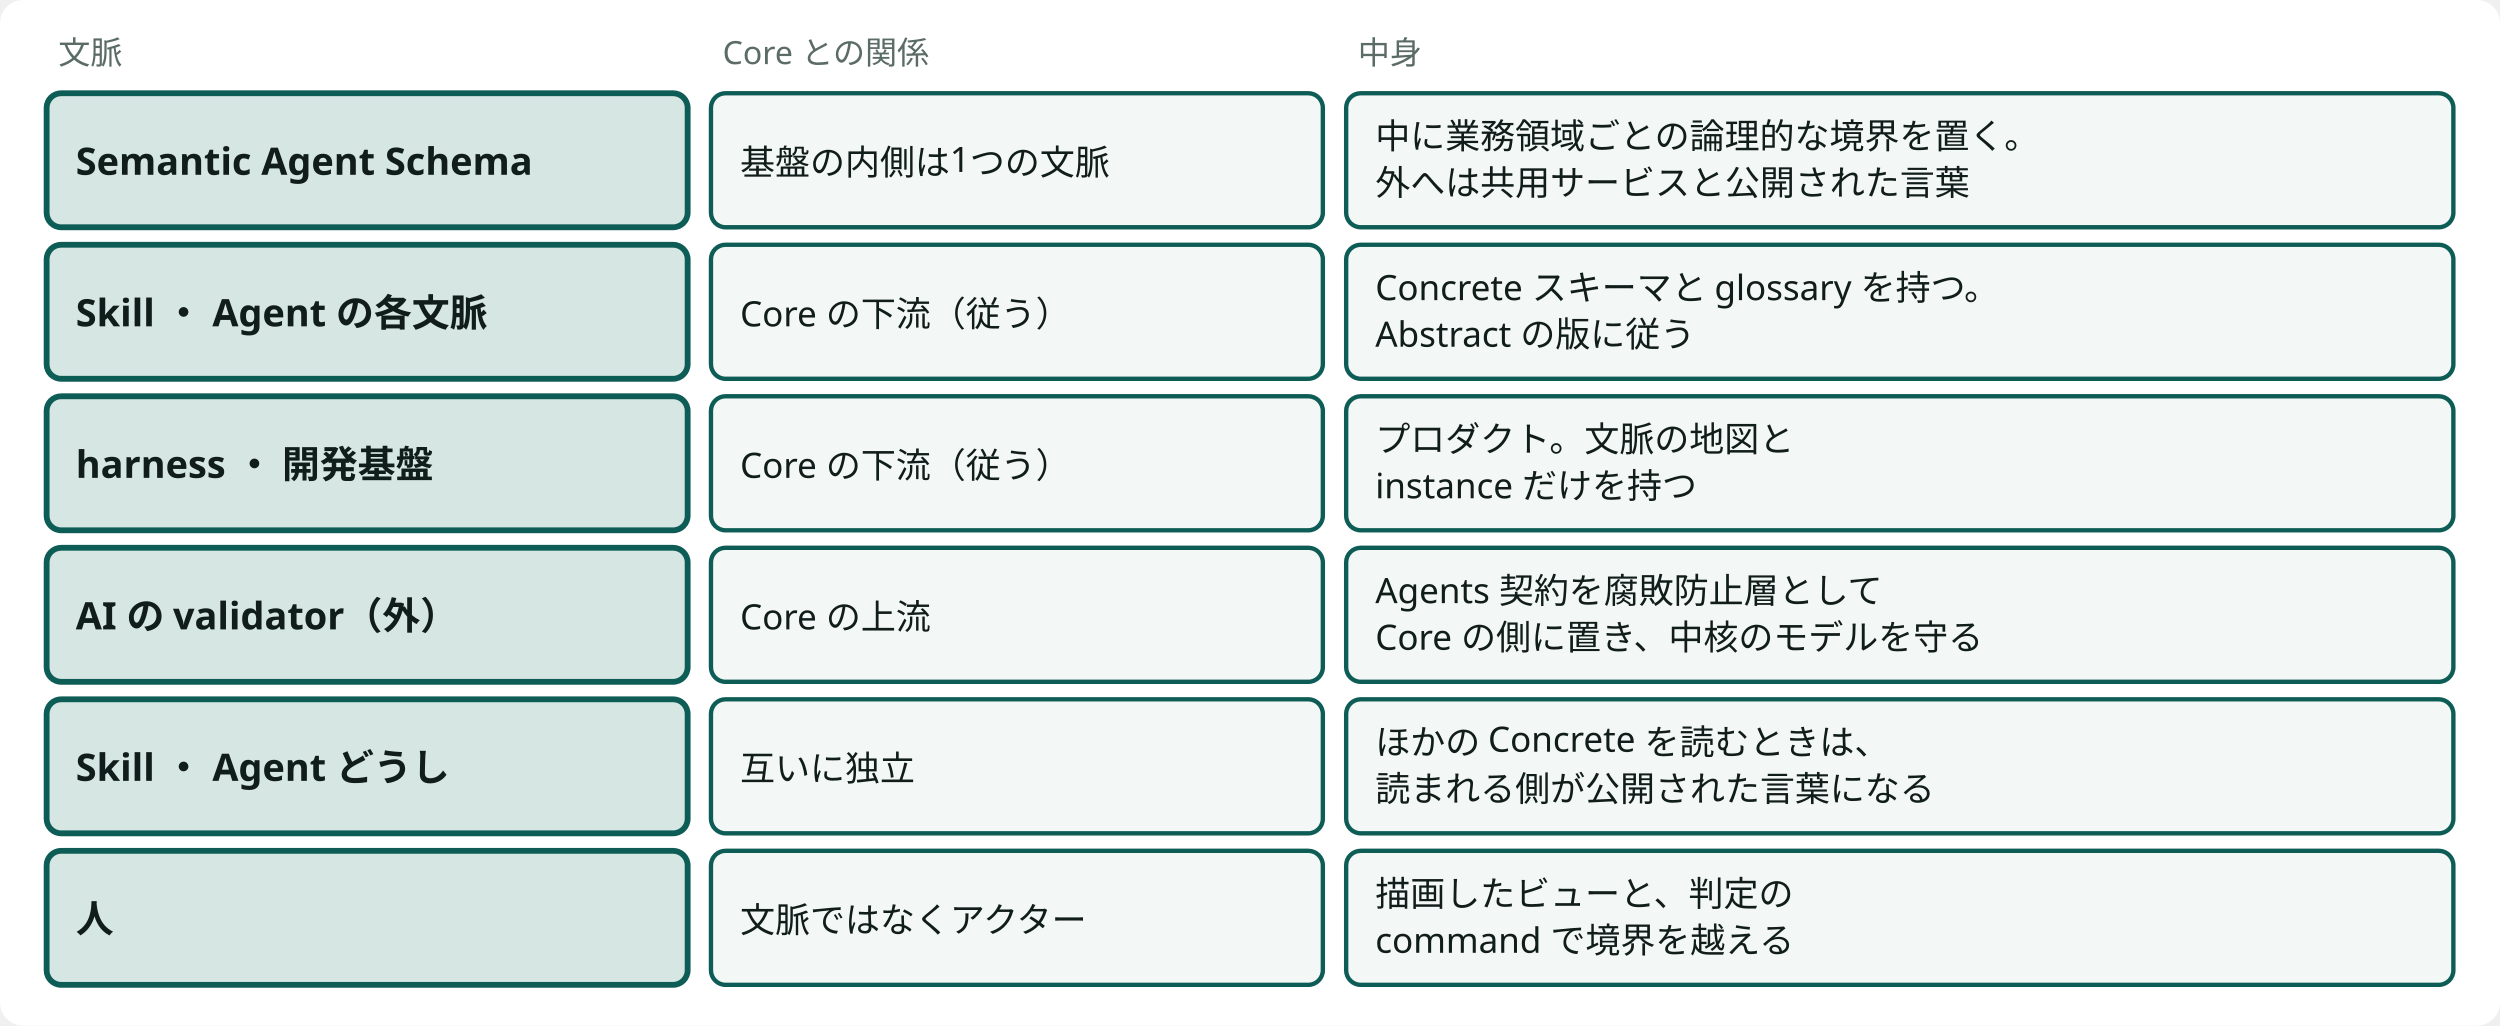
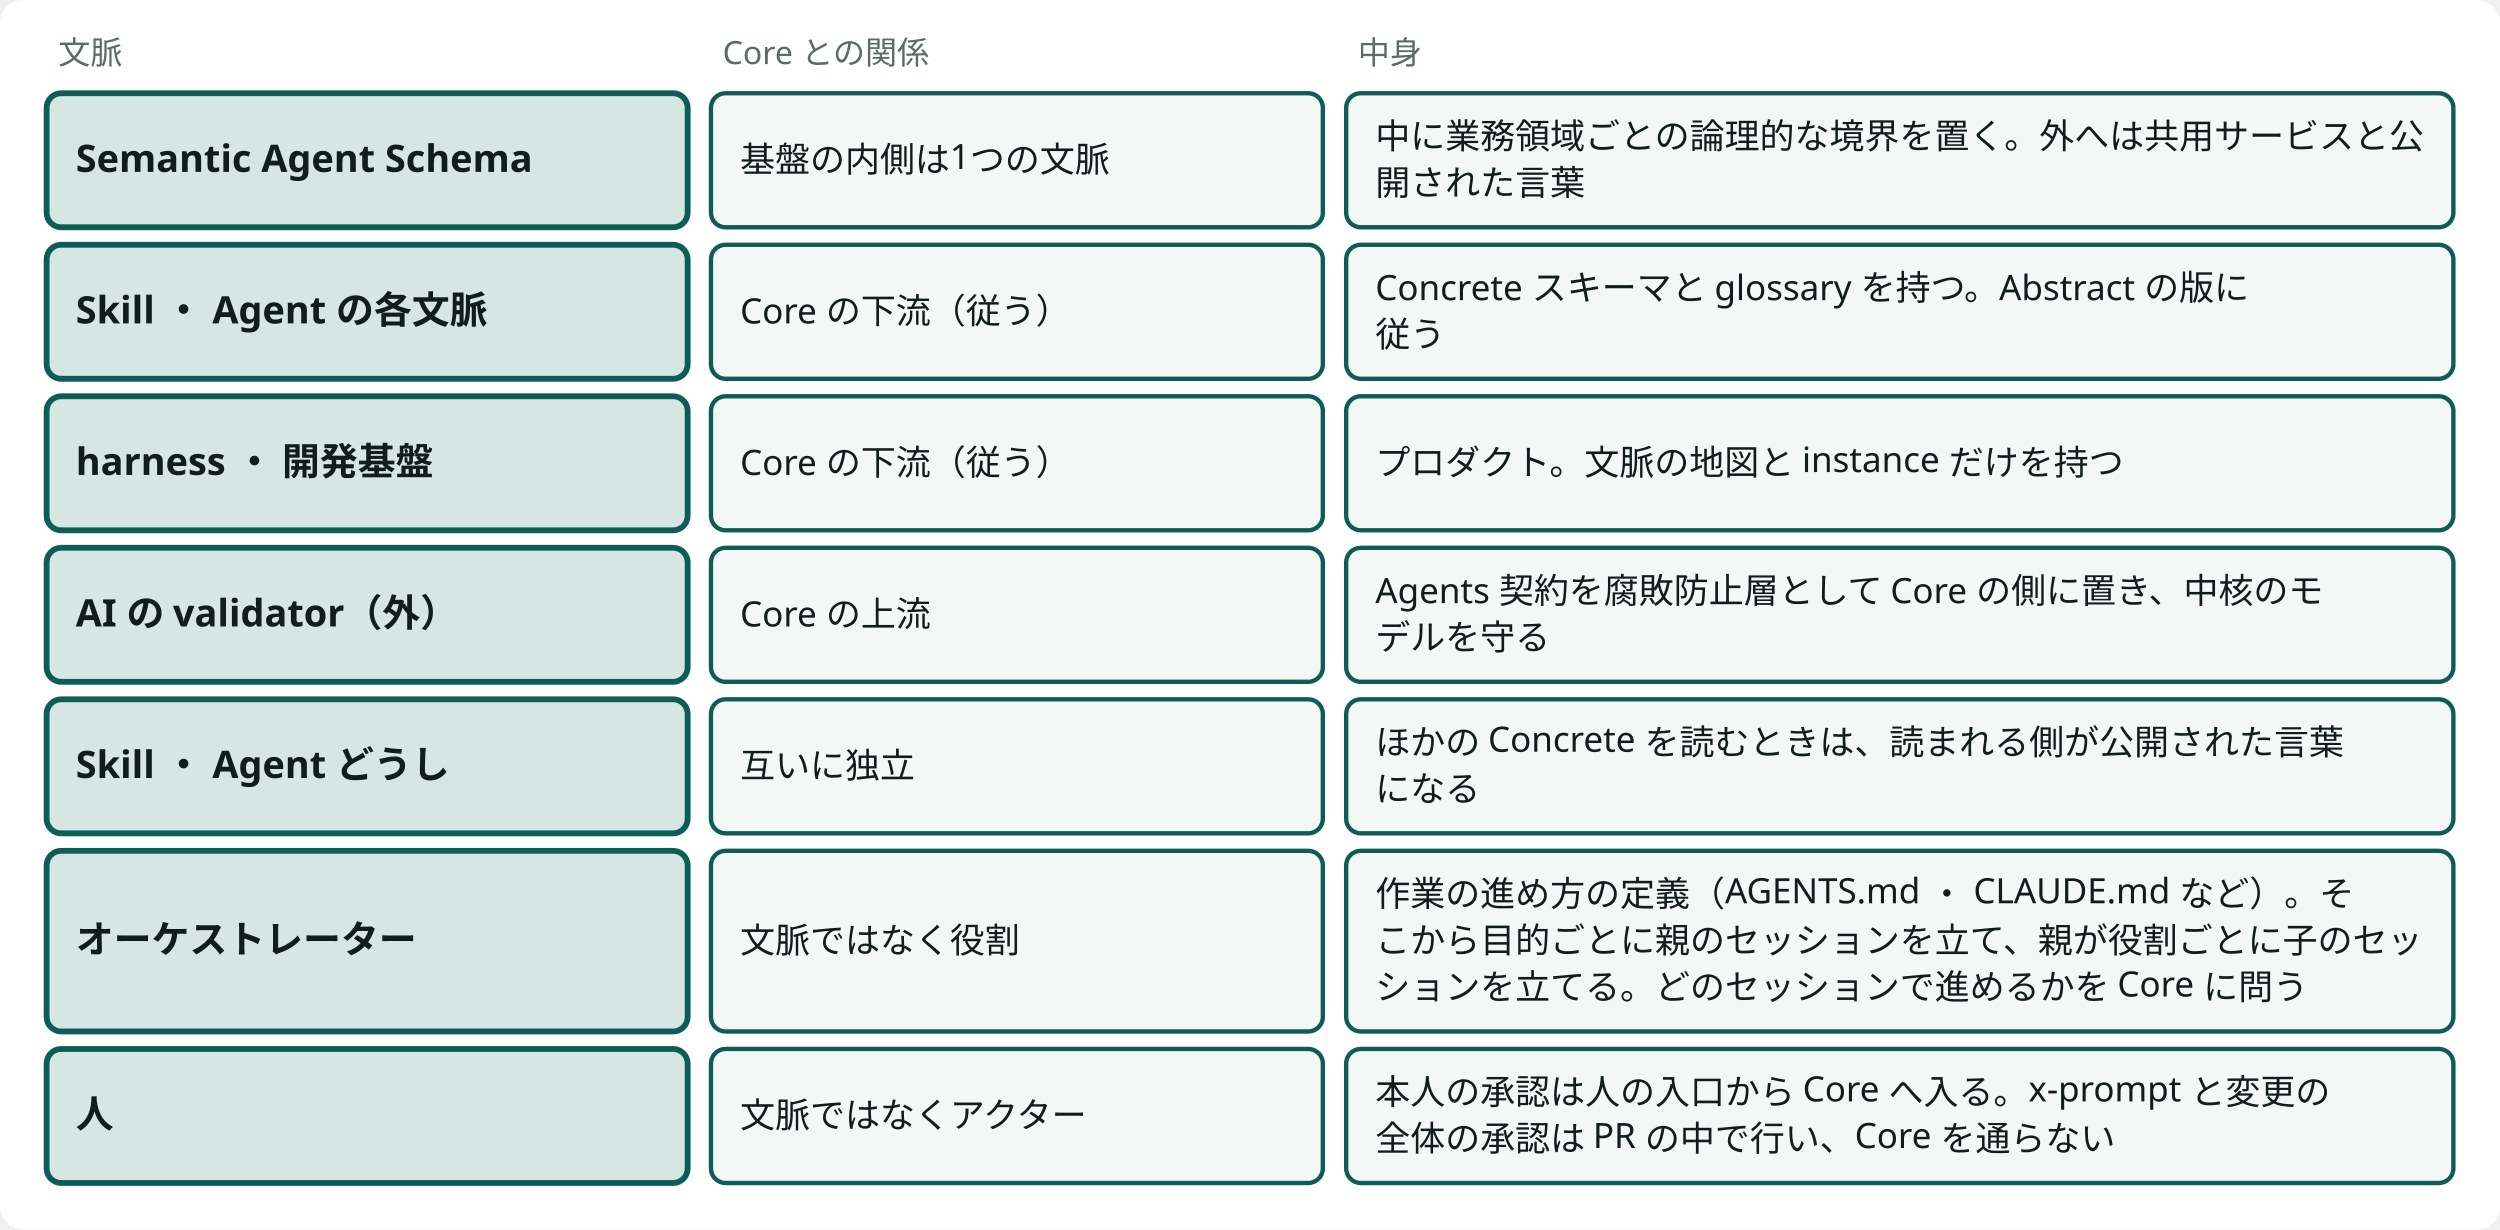
- <svg viewBox="0 0 858 352" style="min-width:858px" role="img" aria-label="文脈の地図：Semantic Agent Schema と、まわりの文脈との関係" class="dsvg">
+ <svg viewBox="0 0 858 422" style="min-width:858px" role="img" aria-label="文脈の地図：Semantic Agent Schema と、まわりの文脈との関係" class="dsvg">
  <style data-dsvg="dark">.dsvg .canvas{fill:var(--dsvg-area-fill,#FFFFFF)}.dsvg .note{fill:var(--dsvg-ink-soft,#5B6B66);font-size:11px}.dsvg .box.focus{fill:var(--dsvg-accent-bg,#D5E6E3);stroke:var(--dsvg-accent,#0D5C55)}.dsvg .title{fill:var(--dsvg-ink,#111D1A);font-size:13px;font-weight:700}.dsvg .box{fill:var(--dsvg-box-fill,#F3F7F5);stroke:var(--dsvg-accent,#0D5C55)}.dsvg .label{fill:var(--dsvg-ink,#111D1A);font-size:12px}@media (prefers-color-scheme:dark){:root:not([data-theme="light"]) .dsvg,.dsvg:root:not([data-theme="light"]){--dsvg-area-fill:#22302D;--dsvg-ink-soft:#9DADA8;--dsvg-accent-bg:#173330;--dsvg-accent:#6CC9B8;--dsvg-ink:#E6EEEB;--dsvg-box-fill:#16211E}}:root[data-theme="dark"] .dsvg{--dsvg-area-fill:#22302D;--dsvg-ink-soft:#9DADA8;--dsvg-accent-bg:#173330;--dsvg-accent:#6CC9B8;--dsvg-ink:#E6EEEB;--dsvg-box-fill:#16211E}</style>
-   <rect data-dsvg="canvas" class="canvas" x="0.0" y="0.0" width="858.0" height="352.0" fill="#FFFFFF" rx="8" />
+   <rect data-dsvg="canvas" class="canvas" x="0.0" y="0.0" width="858.0" height="422.0" fill="#FFFFFF" rx="8" />
  <text class="note" x="20" y="22" font-family="Noto Sans JP, Hiragino Kaku Gothic ProN, sans-serif" font-size="11" fill="#5B6B66">文脈</text>
  <text class="note" x="248" y="22" font-family="Noto Sans JP, Hiragino Kaku Gothic ProN, sans-serif" font-size="11" fill="#5B6B66">Core との関係</text>
  <text class="note" x="466" y="22" font-family="Noto Sans JP, Hiragino Kaku Gothic ProN, sans-serif" font-size="11" fill="#5B6B66">中身</text>
  <rect class="box focus" x="16" y="32" width="220" height="46" fill="#D5E6E3" stroke="#0D5C55" stroke-width="2" rx="5" />
-   <text class="title" x="26" y="60" font-family="Noto Sans JP, Hiragino Kaku Gothic ProN, sans-serif" font-size="13" font-weight="700" fill="#111D1A">Semantic Agent Schema</text>
+   <text class="title" x="26" y="59" font-family="Noto Sans JP, Hiragino Kaku Gothic ProN, sans-serif" font-size="13" font-weight="700" fill="#111D1A">Semantic Agent Schema</text>
  <rect class="box" x="244" y="32" width="210" height="46" fill="#F3F7F5" stroke="#0D5C55" stroke-width="1.5" rx="5" />
-   <text class="label" x="254" y="60" font-family="Noto Sans JP, Hiragino Kaku Gothic ProN, sans-serif" font-size="12" fill="#111D1A">基盤の内側は1つの文脈</text>
+   <text class="label" x="254" y="59" font-family="Noto Sans JP, Hiragino Kaku Gothic ProN, sans-serif" font-size="12" fill="#111D1A">基盤の内側は1つの文脈</text>
  <rect class="box" x="462" y="32" width="380" height="46" fill="#F3F7F5" stroke="#0D5C55" stroke-width="1.5" rx="5" />
-   <text class="label" x="472" y="51" font-family="Noto Sans JP, Hiragino Kaku Gothic ProN, sans-serif" font-size="12" fill="#111D1A">中に業務領域ごとの論理的な境界を置く。</text>
-   <text class="label" x="472" y="67" font-family="Noto Sans JP, Hiragino Kaku Gothic ProN, sans-serif" font-size="12" fill="#111D1A">外へは共用サービスと公開された言葉</text>
+   <text class="label" x="472" y="51" font-family="Noto Sans JP, Hiragino Kaku Gothic ProN, sans-serif" font-size="12" fill="#111D1A">中に業務領域ごとの論理的な境界を置く。外へは共用サービスと公</text>
+   <text class="label" x="472" y="67" font-family="Noto Sans JP, Hiragino Kaku Gothic ProN, sans-serif" font-size="12" fill="#111D1A">開された言葉</text>
  <rect class="box focus" x="16" y="84" width="220" height="46" fill="#D5E6E3" stroke="#0D5C55" stroke-width="2" rx="5" />
-   <text class="title" x="26" y="112" font-family="Noto Sans JP, Hiragino Kaku Gothic ProN, sans-serif" font-size="13" font-weight="700" fill="#111D1A">Skill ・ Agent の各文脈</text>
+   <text class="title" x="26" y="111" font-family="Noto Sans JP, Hiragino Kaku Gothic ProN, sans-serif" font-size="13" font-weight="700" fill="#111D1A">Skill ・ Agent の各文脈</text>
  <rect class="box" x="244" y="84" width="210" height="46" fill="#F3F7F5" stroke="#0D5C55" stroke-width="1.5" rx="5" />
-   <text class="label" x="254" y="112" font-family="Noto Sans JP, Hiragino Kaku Gothic ProN, sans-serif" font-size="12" fill="#111D1A">Core の下流（従う）</text>
+   <text class="label" x="254" y="111" font-family="Noto Sans JP, Hiragino Kaku Gothic ProN, sans-serif" font-size="12" fill="#111D1A">Core の下流（従う）</text>
  <rect class="box" x="462" y="84" width="380" height="46" fill="#F3F7F5" stroke="#0D5C55" stroke-width="1.5" rx="5" />
-   <text class="label" x="472" y="103" font-family="Noto Sans JP, Hiragino Kaku Gothic ProN, sans-serif" font-size="12" fill="#111D1A">Concrete スキーマと glossary を持つ。</text>
-   <text class="label" x="472" y="119" font-family="Noto Sans JP, Hiragino Kaku Gothic ProN, sans-serif" font-size="12" fill="#111D1A">Abstract の版に従う</text>
+   <text class="label" x="472" y="103" font-family="Noto Sans JP, Hiragino Kaku Gothic ProN, sans-serif" font-size="12" fill="#111D1A">Concrete スキーマと glossary を持つ。Abstract の版に</text>
+   <text class="label" x="472" y="119" font-family="Noto Sans JP, Hiragino Kaku Gothic ProN, sans-serif" font-size="12" fill="#111D1A">従う</text>
  <rect class="box focus" x="16" y="136" width="220" height="46" fill="#D5E6E3" stroke="#0D5C55" stroke-width="2" rx="5" />
-   <text class="title" x="26" y="164" font-family="Noto Sans JP, Hiragino Kaku Gothic ProN, sans-serif" font-size="13" font-weight="700" fill="#111D1A">harness ・ 開発基盤</text>
+   <text class="title" x="26" y="163" font-family="Noto Sans JP, Hiragino Kaku Gothic ProN, sans-serif" font-size="13" font-weight="700" fill="#111D1A">harness ・ 開発基盤</text>
  <rect class="box" x="244" y="136" width="210" height="46" fill="#F3F7F5" stroke="#0D5C55" stroke-width="1.5" rx="5" />
-   <text class="label" x="254" y="164" font-family="Noto Sans JP, Hiragino Kaku Gothic ProN, sans-serif" font-size="12" fill="#111D1A">Core の下流（従う）</text>
+   <text class="label" x="254" y="163" font-family="Noto Sans JP, Hiragino Kaku Gothic ProN, sans-serif" font-size="12" fill="#111D1A">Core の下流（従う）</text>
  <rect class="box" x="462" y="136" width="380" height="46" fill="#F3F7F5" stroke="#0D5C55" stroke-width="1.5" rx="5" />
-   <text class="label" x="472" y="155" font-family="Noto Sans JP, Hiragino Kaku Gothic ProN, sans-serif" font-size="12" fill="#111D1A">プロダクト。文脈の地図と</text>
-   <text class="label" x="472" y="171" font-family="Noto Sans JP, Hiragino Kaku Gothic ProN, sans-serif" font-size="12" fill="#111D1A">instance だけを持つ</text>
+   <text class="label" x="472" y="163" font-family="Noto Sans JP, Hiragino Kaku Gothic ProN, sans-serif" font-size="12" fill="#111D1A">プロダクト。文脈の地図と instance だけを持つ</text>
  <rect class="box focus" x="16" y="188" width="220" height="46" fill="#D5E6E3" stroke="#0D5C55" stroke-width="2" rx="5" />
-   <text class="title" x="26" y="216" font-family="Noto Sans JP, Hiragino Kaku Gothic ProN, sans-serif" font-size="13" font-weight="700" fill="#111D1A">AI の validator（外）</text>
+   <text class="title" x="26" y="215" font-family="Noto Sans JP, Hiragino Kaku Gothic ProN, sans-serif" font-size="13" font-weight="700" fill="#111D1A">AI の validator（外）</text>
  <rect class="box" x="244" y="188" width="210" height="46" fill="#F3F7F5" stroke="#0D5C55" stroke-width="1.5" rx="5" />
-   <text class="label" x="254" y="216" font-family="Noto Sans JP, Hiragino Kaku Gothic ProN, sans-serif" font-size="12" fill="#111D1A">Core の上流</text>
+   <text class="label" x="254" y="215" font-family="Noto Sans JP, Hiragino Kaku Gothic ProN, sans-serif" font-size="12" fill="#111D1A">Core の上流</text>
  <rect class="box" x="462" y="188" width="380" height="46" fill="#F3F7F5" stroke="#0D5C55" stroke-width="1.5" rx="5" />
-   <text class="label" x="472" y="207" font-family="Noto Sans JP, Hiragino Kaku Gothic ProN, sans-serif" font-size="12" fill="#111D1A">Agents 契約を腐敗防止層として</text>
-   <text class="label" x="472" y="223" font-family="Noto Sans JP, Hiragino Kaku Gothic ProN, sans-serif" font-size="12" fill="#111D1A">Core の側に置き、中核のモデルを守る</text>
+   <text class="label" x="472" y="207" font-family="Noto Sans JP, Hiragino Kaku Gothic ProN, sans-serif" font-size="12" fill="#111D1A">Agents 契約を腐敗防止層として Core の側に置き、中核のモ</text>
+   <text class="label" x="472" y="223" font-family="Noto Sans JP, Hiragino Kaku Gothic ProN, sans-serif" font-size="12" fill="#111D1A">デルを守る</text>
  <rect class="box focus" x="16" y="240" width="220" height="46" fill="#D5E6E3" stroke="#0D5C55" stroke-width="2" rx="5" />
-   <text class="title" x="26" y="268" font-family="Noto Sans JP, Hiragino Kaku Gothic ProN, sans-serif" font-size="13" font-weight="700" fill="#111D1A">Skill ・ Agent どうし</text>
+   <text class="title" x="26" y="267" font-family="Noto Sans JP, Hiragino Kaku Gothic ProN, sans-serif" font-size="13" font-weight="700" fill="#111D1A">Skill ・ Agent どうし</text>
  <rect class="box" x="244" y="240" width="210" height="46" fill="#F3F7F5" stroke="#0D5C55" stroke-width="1.5" rx="5" />
-   <text class="label" x="254" y="268" font-family="Noto Sans JP, Hiragino Kaku Gothic ProN, sans-serif" font-size="12" fill="#111D1A">互いに独立</text>
+   <text class="label" x="254" y="267" font-family="Noto Sans JP, Hiragino Kaku Gothic ProN, sans-serif" font-size="12" fill="#111D1A">互いに独立</text>
  <rect class="box" x="462" y="240" width="380" height="46" fill="#F3F7F5" stroke="#0D5C55" stroke-width="1.5" rx="5" />
-   <text class="label" x="472" y="259" font-family="Noto Sans JP, Hiragino Kaku Gothic ProN, sans-serif" font-size="12" fill="#111D1A">ほかの Concrete を読むときは、</text>
-   <text class="label" x="472" y="275" font-family="Noto Sans JP, Hiragino Kaku Gothic ProN, sans-serif" font-size="12" fill="#111D1A">読まれる側が公開された言葉になる</text>
-   <rect class="box focus" x="16" y="292" width="220" height="46" fill="#D5E6E3" stroke="#0D5C55" stroke-width="2" rx="5" />
-   <text class="title" x="26" y="320" font-family="Noto Sans JP, Hiragino Kaku Gothic ProN, sans-serif" font-size="13" font-weight="700" fill="#111D1A">人</text>
-   <rect class="box" x="244" y="292" width="210" height="46" fill="#F3F7F5" stroke="#0D5C55" stroke-width="1.5" rx="5" />
-   <text class="label" x="254" y="320" font-family="Noto Sans JP, Hiragino Kaku Gothic ProN, sans-serif" font-size="12" fill="#111D1A">文脈ではなくアクター</text>
-   <rect class="box" x="462" y="292" width="380" height="46" fill="#F3F7F5" stroke="#0D5C55" stroke-width="1.5" rx="5" />
-   <text class="label" x="472" y="311" font-family="Noto Sans JP, Hiragino Kaku Gothic ProN, sans-serif" font-size="12" fill="#111D1A">描画したビューと、判定の</text>
-   <text class="label" x="472" y="327" font-family="Noto Sans JP, Hiragino Kaku Gothic ProN, sans-serif" font-size="12" fill="#111D1A">command で境界を越える</text>
+   <text class="label" x="472" y="259" font-family="Noto Sans JP, Hiragino Kaku Gothic ProN, sans-serif" font-size="12" fill="#111D1A">ほかの Concrete を読むときは、読まれる側が公開された言葉</text>
+   <text class="label" x="472" y="275" font-family="Noto Sans JP, Hiragino Kaku Gothic ProN, sans-serif" font-size="12" fill="#111D1A">になる</text>
+   <rect class="box focus" x="16" y="292" width="220" height="62" fill="#D5E6E3" stroke="#0D5C55" stroke-width="2" rx="5" />
+   <text class="title" x="26" y="327" font-family="Noto Sans JP, Hiragino Kaku Gothic ProN, sans-serif" font-size="13" font-weight="700" fill="#111D1A">オーケストレーター</text>
+   <rect class="box" x="244" y="292" width="210" height="62" fill="#F3F7F5" stroke="#0D5C55" stroke-width="1.5" rx="5" />
+   <text class="label" x="254" y="327" font-family="Noto Sans JP, Hiragino Kaku Gothic ProN, sans-serif" font-size="12" fill="#111D1A">文脈ではなく役割</text>
+   <rect class="box" x="462" y="292" width="380" height="62" fill="#F3F7F5" stroke="#0D5C55" stroke-width="1.5" rx="5" />
+   <text class="label" x="472" y="311" font-family="Noto Sans JP, Hiragino Kaku Gothic ProN, sans-serif" font-size="12" fill="#111D1A">作業の進め方の定義（AGENTS.md ・ CLAUDE.md など）。そ</text>
+   <text class="label" x="472" y="327" font-family="Noto Sans JP, Hiragino Kaku Gothic ProN, sans-serif" font-size="12" fill="#111D1A">こから目的ごとに親のセッションを立て、親が役割ごとに子のセッ</text>
+   <text class="label" x="472" y="343" font-family="Noto Sans JP, Hiragino Kaku Gothic ProN, sans-serif" font-size="12" fill="#111D1A">ションを立てる。どのセッションで進めるかを Core に問う</text>
+   <rect class="box focus" x="16" y="360" width="220" height="46" fill="#D5E6E3" stroke="#0D5C55" stroke-width="2" rx="5" />
+   <text class="title" x="26" y="387" font-family="Noto Sans JP, Hiragino Kaku Gothic ProN, sans-serif" font-size="13" font-weight="700" fill="#111D1A">人</text>
+   <rect class="box" x="244" y="360" width="210" height="46" fill="#F3F7F5" stroke="#0D5C55" stroke-width="1.5" rx="5" />
+   <text class="label" x="254" y="387" font-family="Noto Sans JP, Hiragino Kaku Gothic ProN, sans-serif" font-size="12" fill="#111D1A">文脈ではなくアクター</text>
+   <rect class="box" x="462" y="360" width="380" height="46" fill="#F3F7F5" stroke="#0D5C55" stroke-width="1.5" rx="5" />
+   <text class="label" x="472" y="379" font-family="Noto Sans JP, Hiragino Kaku Gothic ProN, sans-serif" font-size="12" fill="#111D1A">本人の承認は人の入口から Core へ入る。x-prompt と変更の</text>
+   <text class="label" x="472" y="395" font-family="Noto Sans JP, Hiragino Kaku Gothic ProN, sans-serif" font-size="12" fill="#111D1A">全体の承認は PR の中で行い、Core を通らない</text>
</svg>
